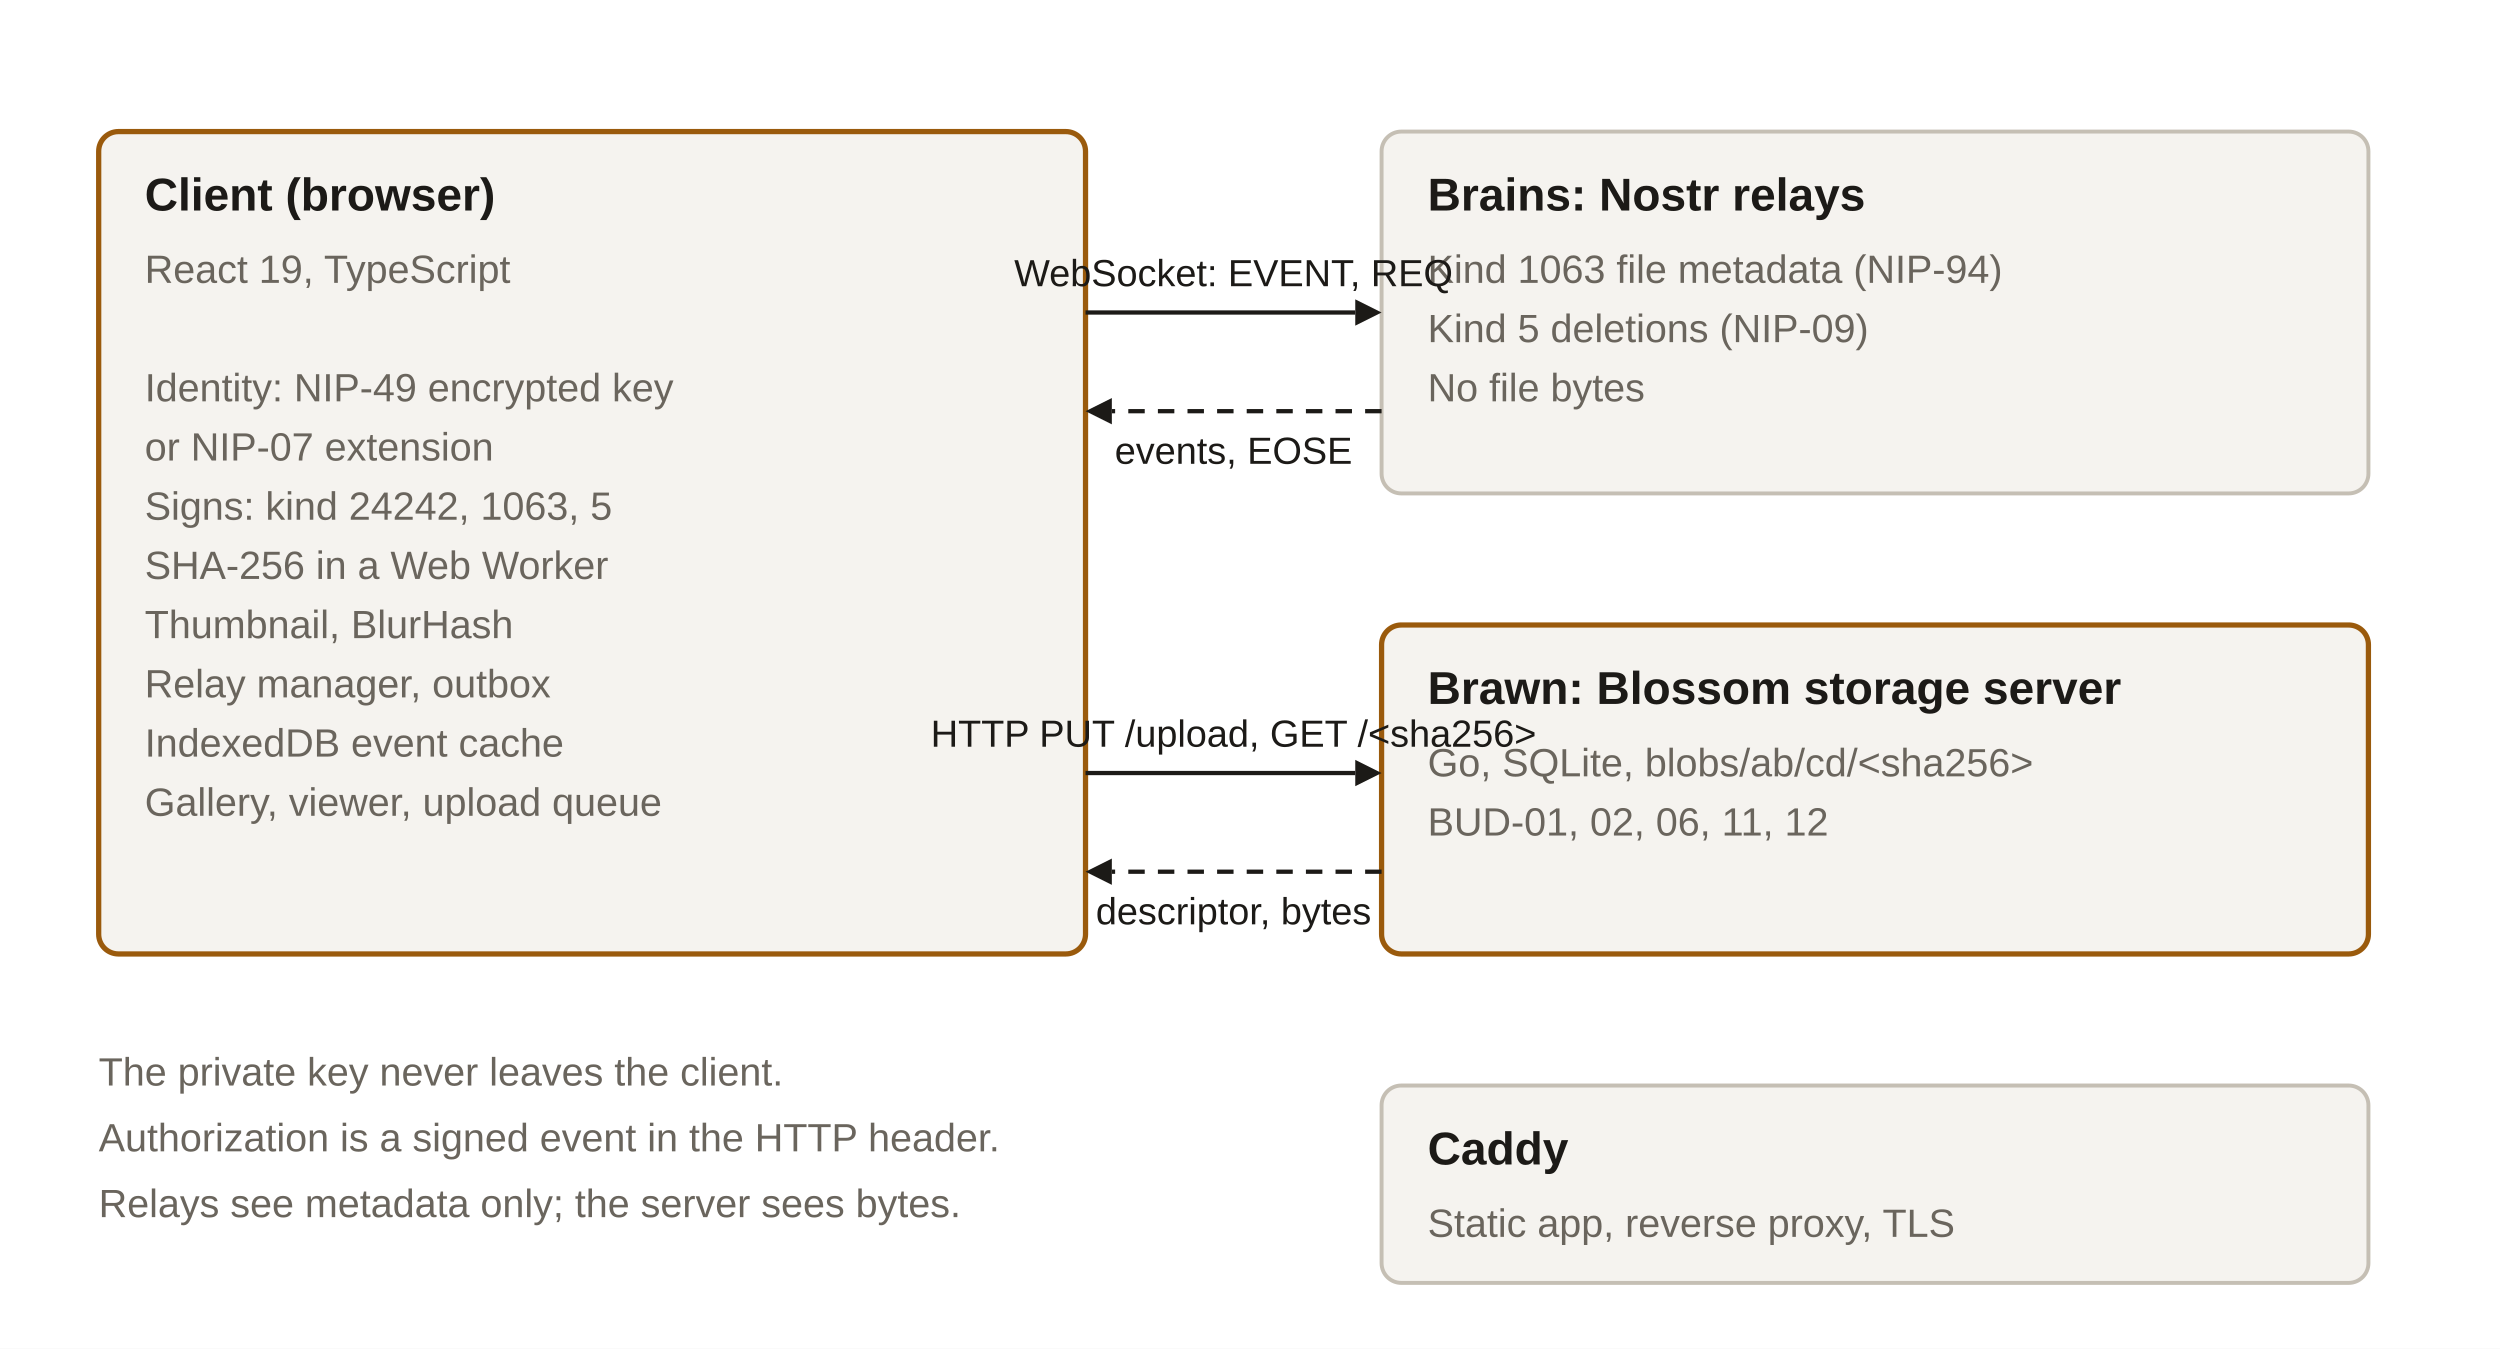
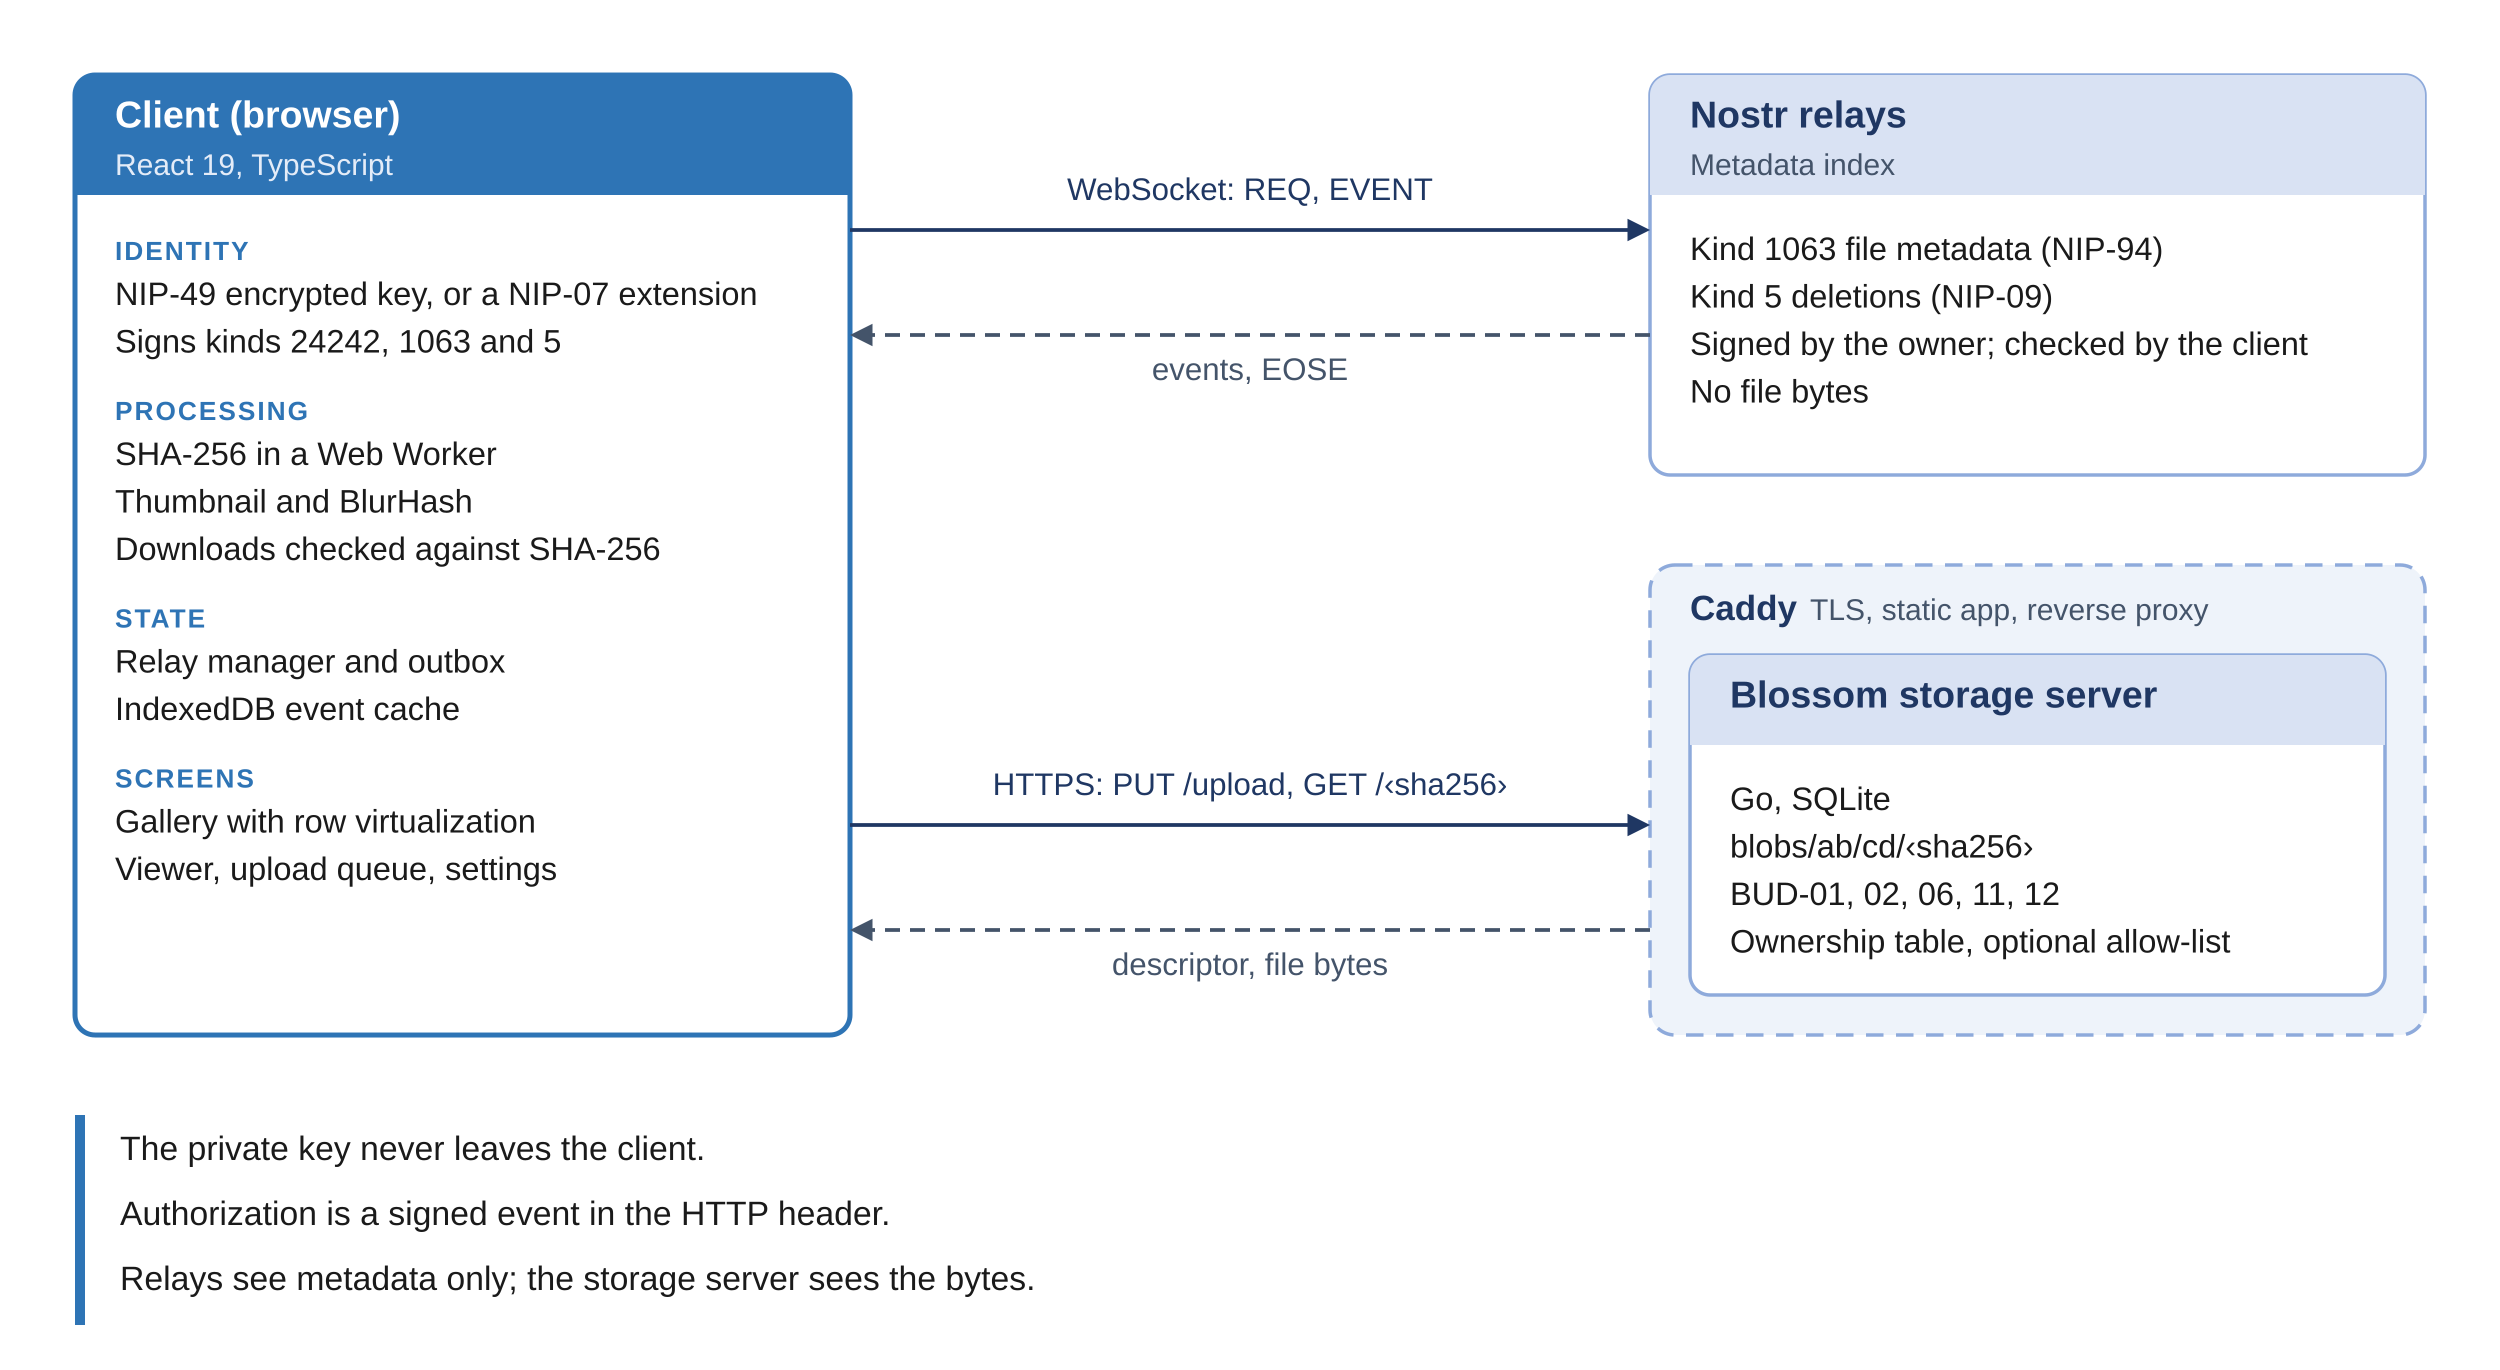
- <svg xmlns="http://www.w3.org/2000/svg" width="760" height="410" viewBox="0 0 760 410">
+ <svg xmlns="http://www.w3.org/2000/svg" width="1000" height="548" viewBox="0 0 1000 548">
  <rect width="100%" height="100%" fill="#ffffff" />
-   <rect x="30" y="40" width="300" height="250" rx="6" fill="#f5f3ef" stroke="#9a5a0c" stroke-width="1.6" />
-   <text x="44" y="64" font-size="14" font-weight="600" fill="#1c1a17" font-family="'IBM Plex Sans', 'Segoe UI', Arial, sans-serif">Client (browser)</text>
-   <text x="44" y="86" font-size="12" fill="#6a655d" font-family="'IBM Plex Sans', 'Segoe UI', Arial, sans-serif">React 19, TypeScript</text>
-   <text x="44" y="104" font-size="12" fill="#6a655d" font-family="'IBM Plex Sans', 'Segoe UI', Arial, sans-serif" />
-   <text x="44" y="122" font-size="12" fill="#6a655d" font-family="'IBM Plex Sans', 'Segoe UI', Arial, sans-serif">Identity: NIP-49 encrypted key</text>
-   <text x="44" y="140" font-size="12" fill="#6a655d" font-family="'IBM Plex Sans', 'Segoe UI', Arial, sans-serif">or NIP-07 extension</text>
-   <text x="44" y="158" font-size="12" fill="#6a655d" font-family="'IBM Plex Sans', 'Segoe UI', Arial, sans-serif">Signs: kind 24242, 1063, 5</text>
-   <text x="44" y="176" font-size="12" fill="#6a655d" font-family="'IBM Plex Sans', 'Segoe UI', Arial, sans-serif">SHA-256 in a Web Worker</text>
-   <text x="44" y="194" font-size="12" fill="#6a655d" font-family="'IBM Plex Sans', 'Segoe UI', Arial, sans-serif">Thumbnail, BlurHash</text>
-   <text x="44" y="212" font-size="12" fill="#6a655d" font-family="'IBM Plex Sans', 'Segoe UI', Arial, sans-serif">Relay manager, outbox</text>
-   <text x="44" y="230" font-size="12" fill="#6a655d" font-family="'IBM Plex Sans', 'Segoe UI', Arial, sans-serif">IndexedDB event cache</text>
-   <text x="44" y="248" font-size="12" fill="#6a655d" font-family="'IBM Plex Sans', 'Segoe UI', Arial, sans-serif">Gallery, viewer, upload queue</text>
-   <rect x="420" y="40" width="300" height="110" rx="6" fill="#f5f3ef" stroke="#c5bfb4" stroke-width="1.2" />
-   <text x="434" y="64" font-size="14" font-weight="600" fill="#1c1a17" font-family="'IBM Plex Sans', 'Segoe UI', Arial, sans-serif">Brains: Nostr relays</text>
-   <text x="434" y="86" font-size="12" fill="#6a655d" font-family="'IBM Plex Sans', 'Segoe UI', Arial, sans-serif">Kind 1063 file metadata (NIP-94)</text>
-   <text x="434" y="104" font-size="12" fill="#6a655d" font-family="'IBM Plex Sans', 'Segoe UI', Arial, sans-serif">Kind 5 deletions (NIP-09)</text>
-   <text x="434" y="122" font-size="12" fill="#6a655d" font-family="'IBM Plex Sans', 'Segoe UI', Arial, sans-serif">No file bytes</text>
-   <rect x="420" y="190" width="300" height="100" rx="6" fill="#f5f3ef" stroke="#9a5a0c" stroke-width="1.6" />
-   <text x="434" y="214" font-size="14" font-weight="600" fill="#1c1a17" font-family="'IBM Plex Sans', 'Segoe UI', Arial, sans-serif">Brawn: Blossom storage server</text>
-   <text x="434" y="236" font-size="12" fill="#6a655d" font-family="'IBM Plex Sans', 'Segoe UI', Arial, sans-serif">Go, SQLite, blobs/ab/cd/&lt;sha256&gt;</text>
-   <text x="434" y="254" font-size="12" fill="#6a655d" font-family="'IBM Plex Sans', 'Segoe UI', Arial, sans-serif">BUD-01, 02, 06, 11, 12</text>
-   <rect x="420" y="330" width="300" height="60" rx="6" fill="#f5f3ef" stroke="#c5bfb4" stroke-width="1.2" />
-   <text x="434" y="354" font-size="14" font-weight="600" fill="#1c1a17" font-family="'IBM Plex Sans', 'Segoe UI', Arial, sans-serif">Caddy</text>
-   <text x="434" y="376" font-size="12" fill="#6a655d" font-family="'IBM Plex Sans', 'Segoe UI', Arial, sans-serif">Static app, reverse proxy, TLS</text>
-   <line x1="330" y1="95" x2="412" y2="95" stroke="#1c1a17" stroke-width="1.3" />
-   <polygon points="420,95 412,91 412,99" fill="#1c1a17" />
-   <text x="375" y="87" font-size="11.5" text-anchor="middle" fill="#1c1a17" font-family="'IBM Plex Sans', 'Segoe UI', Arial, sans-serif">WebSocket: EVENT, REQ</text>
-   <line x1="420" y1="125" x2="338" y2="125" stroke="#1c1a17" stroke-width="1.3" stroke-dasharray="5 4" />
-   <polygon points="330,125 338,121 338,129" fill="#1c1a17" />
-   <text x="375" y="141" font-size="11.5" text-anchor="middle" fill="#1c1a17" font-family="'IBM Plex Sans', 'Segoe UI', Arial, sans-serif">events, EOSE</text>
-   <line x1="330" y1="235" x2="412" y2="235" stroke="#1c1a17" stroke-width="1.3" />
-   <polygon points="420,235 412,231 412,239" fill="#1c1a17" />
-   <text x="375" y="227" font-size="11.5" text-anchor="middle" fill="#1c1a17" font-family="'IBM Plex Sans', 'Segoe UI', Arial, sans-serif">HTTP PUT /upload, GET /&lt;sha256&gt;</text>
-   <line x1="420" y1="265" x2="338" y2="265" stroke="#1c1a17" stroke-width="1.3" stroke-dasharray="5 4" />
-   <polygon points="330,265 338,261 338,269" fill="#1c1a17" />
-   <text x="375" y="281" font-size="11.5" text-anchor="middle" fill="#1c1a17" font-family="'IBM Plex Sans', 'Segoe UI', Arial, sans-serif">descriptor, bytes</text>
-   <text x="30" y="330" font-size="12" fill="#6a655d" font-family="'IBM Plex Sans', 'Segoe UI', Arial, sans-serif">The private key never leaves the client.</text>
-   <text x="30" y="350" font-size="12" fill="#6a655d" font-family="'IBM Plex Sans', 'Segoe UI', Arial, sans-serif">Authorization is a signed event in the HTTP header.</text>
-   <text x="30" y="370" font-size="12" fill="#6a655d" font-family="'IBM Plex Sans', 'Segoe UI', Arial, sans-serif">Relays see metadata only; the server sees bytes.</text>
+   <rect x="30" y="30" width="310" height="384" rx="8" fill="#fff" stroke="#2E74B5" stroke-width="2" />
+   <path d="M30 38a8 8 0 0 1 8-8h294a8 8 0 0 1 8 8v40H30z" fill="#2E74B5" />
+   <text x="46" y="51" font-size="15" font-weight="700" fill="#fff" text-anchor="start" font-family="Calibri, Carlito, 'Segoe UI', Arial, sans-serif">Client (browser)</text>
+   <text x="46" y="70" font-size="12" font-weight="400" fill="#E4ECF8" text-anchor="start" font-family="Calibri, Carlito, 'Segoe UI', Arial, sans-serif">React 19, TypeScript</text>
+   <text x="46" y="104" font-size="10.5" font-weight="700" fill="#2E74B5" text-anchor="start" letter-spacing="0.8" font-family="Calibri, Carlito, 'Segoe UI', Arial, sans-serif">IDENTITY</text>
+   <text x="46" y="122" font-size="13" font-weight="400" fill="#1A1A1A" text-anchor="start" font-family="Calibri, Carlito, 'Segoe UI', Arial, sans-serif">NIP-49 encrypted key, or a NIP-07 extension</text>
+   <text x="46" y="141" font-size="13" font-weight="400" fill="#1A1A1A" text-anchor="start" font-family="Calibri, Carlito, 'Segoe UI', Arial, sans-serif">Signs kinds 24242, 1063 and 5</text>
+   <text x="46" y="168" font-size="10.5" font-weight="700" fill="#2E74B5" text-anchor="start" letter-spacing="0.8" font-family="Calibri, Carlito, 'Segoe UI', Arial, sans-serif">PROCESSING</text>
+   <text x="46" y="186" font-size="13" font-weight="400" fill="#1A1A1A" text-anchor="start" font-family="Calibri, Carlito, 'Segoe UI', Arial, sans-serif">SHA-256 in a Web Worker</text>
+   <text x="46" y="205" font-size="13" font-weight="400" fill="#1A1A1A" text-anchor="start" font-family="Calibri, Carlito, 'Segoe UI', Arial, sans-serif">Thumbnail and BlurHash</text>
+   <text x="46" y="224" font-size="13" font-weight="400" fill="#1A1A1A" text-anchor="start" font-family="Calibri, Carlito, 'Segoe UI', Arial, sans-serif">Downloads checked against SHA-256</text>
+   <text x="46" y="251" font-size="10.5" font-weight="700" fill="#2E74B5" text-anchor="start" letter-spacing="0.8" font-family="Calibri, Carlito, 'Segoe UI', Arial, sans-serif">STATE</text>
+   <text x="46" y="269" font-size="13" font-weight="400" fill="#1A1A1A" text-anchor="start" font-family="Calibri, Carlito, 'Segoe UI', Arial, sans-serif">Relay manager and outbox</text>
+   <text x="46" y="288" font-size="13" font-weight="400" fill="#1A1A1A" text-anchor="start" font-family="Calibri, Carlito, 'Segoe UI', Arial, sans-serif">IndexedDB event cache</text>
+   <text x="46" y="315" font-size="10.5" font-weight="700" fill="#2E74B5" text-anchor="start" letter-spacing="0.8" font-family="Calibri, Carlito, 'Segoe UI', Arial, sans-serif">SCREENS</text>
+   <text x="46" y="333" font-size="13" font-weight="400" fill="#1A1A1A" text-anchor="start" font-family="Calibri, Carlito, 'Segoe UI', Arial, sans-serif">Gallery with row virtualization</text>
+   <text x="46" y="352" font-size="13" font-weight="400" fill="#1A1A1A" text-anchor="start" font-family="Calibri, Carlito, 'Segoe UI', Arial, sans-serif">Viewer, upload queue, settings</text>
+   <rect x="660" y="30" width="310" height="160" rx="8" fill="#fff" stroke="#8EAADB" stroke-width="1.4" />
+   <path d="M660 38a8 8 0 0 1 8-8h294a8 8 0 0 1 8 8v40H660z" fill="#D9E2F3" />
+   <text x="676" y="51" font-size="15" font-weight="700" fill="#1F3763" text-anchor="start" font-family="Calibri, Carlito, 'Segoe UI', Arial, sans-serif">Nostr relays</text>
+   <text x="676" y="70" font-size="12" font-weight="400" fill="#44546A" text-anchor="start" font-family="Calibri, Carlito, 'Segoe UI', Arial, sans-serif">Metadata index</text>
+   <text x="676" y="104" font-size="13" font-weight="400" fill="#1A1A1A" text-anchor="start" font-family="Calibri, Carlito, 'Segoe UI', Arial, sans-serif">Kind 1063 file metadata (NIP-94)</text>
+   <text x="676" y="123" font-size="13" font-weight="400" fill="#1A1A1A" text-anchor="start" font-family="Calibri, Carlito, 'Segoe UI', Arial, sans-serif">Kind 5 deletions (NIP-09)</text>
+   <text x="676" y="142" font-size="13" font-weight="400" fill="#1A1A1A" text-anchor="start" font-family="Calibri, Carlito, 'Segoe UI', Arial, sans-serif">Signed by the owner; checked by the client</text>
+   <text x="676" y="161" font-size="13" font-weight="400" fill="#1A1A1A" text-anchor="start" font-family="Calibri, Carlito, 'Segoe UI', Arial, sans-serif">No file bytes</text>
+   <rect x="660" y="226" width="310" height="188" rx="10" fill="#EEF3FA" stroke="#8EAADB" stroke-width="1.4" stroke-dasharray="7 5" />
+   <text x="676" y="248" font-size="14" font-weight="700" fill="#1F3763" text-anchor="start" font-family="Calibri, Carlito, 'Segoe UI', Arial, sans-serif">Caddy</text>
+   <text x="724" y="248" font-size="12" font-weight="400" fill="#44546A" text-anchor="start" font-family="Calibri, Carlito, 'Segoe UI', Arial, sans-serif">TLS, static app, reverse proxy</text>
+   <rect x="676" y="262" width="278" height="136" rx="8" fill="#fff" stroke="#8EAADB" stroke-width="1.4" />
+   <path d="M676 270a8 8 0 0 1 8-8h262a8 8 0 0 1 8 8v28H676z" fill="#D9E2F3" />
+   <text x="692" y="283" font-size="15" font-weight="700" fill="#1F3763" text-anchor="start" font-family="Calibri, Carlito, 'Segoe UI', Arial, sans-serif">Blossom storage server</text>
+   <text x="692" y="324" font-size="13" font-weight="400" fill="#1A1A1A" text-anchor="start" font-family="Calibri, Carlito, 'Segoe UI', Arial, sans-serif">Go, SQLite</text>
+   <text x="692" y="343" font-size="13" font-weight="400" fill="#1A1A1A" text-anchor="start" font-family="Calibri, Carlito, 'Segoe UI', Arial, sans-serif">blobs/ab/cd/‹sha256›</text>
+   <text x="692" y="362" font-size="13" font-weight="400" fill="#1A1A1A" text-anchor="start" font-family="Calibri, Carlito, 'Segoe UI', Arial, sans-serif">BUD-01, 02, 06, 11, 12</text>
+   <text x="692" y="381" font-size="13" font-weight="400" fill="#1A1A1A" text-anchor="start" font-family="Calibri, Carlito, 'Segoe UI', Arial, sans-serif">Ownership table, optional allow-list</text>
+   <line x1="340" y1="92" x2="652" y2="92" stroke="#1F3763" stroke-width="1.5" />
+   <polygon points="660,92 651,87.5 651,96.5" fill="#1F3763" />
+   <text x="500" y="80" font-size="12.5" font-weight="400" fill="#1F3763" text-anchor="middle" stroke="#fff" stroke-width="5" paint-order="stroke" stroke-linejoin="round" font-family="Calibri, Carlito, 'Segoe UI', Arial, sans-serif">WebSocket: REQ, EVENT</text>
+   <line x1="660" y1="134" x2="348" y2="134" stroke="#44546A" stroke-width="1.5" stroke-dasharray="6 4" />
+   <polygon points="340,134 349,129.5 349,138.5" fill="#44546A" />
+   <text x="500" y="152" font-size="12.5" font-weight="400" fill="#44546A" text-anchor="middle" stroke="#fff" stroke-width="5" paint-order="stroke" stroke-linejoin="round" font-family="Calibri, Carlito, 'Segoe UI', Arial, sans-serif">events, EOSE</text>
+   <line x1="340" y1="330" x2="652" y2="330" stroke="#1F3763" stroke-width="1.5" />
+   <polygon points="660,330 651,325.5 651,334.5" fill="#1F3763" />
+   <text x="500" y="318" font-size="12.5" font-weight="400" fill="#1F3763" text-anchor="middle" stroke="#fff" stroke-width="5" paint-order="stroke" stroke-linejoin="round" font-family="Calibri, Carlito, 'Segoe UI', Arial, sans-serif">HTTPS: PUT /upload, GET /‹sha256›</text>
+   <line x1="660" y1="372" x2="348" y2="372" stroke="#44546A" stroke-width="1.5" stroke-dasharray="6 4" />
+   <polygon points="340,372 349,367.5 349,376.5" fill="#44546A" />
+   <text x="500" y="390" font-size="12.5" font-weight="400" fill="#44546A" text-anchor="middle" stroke="#fff" stroke-width="5" paint-order="stroke" stroke-linejoin="round" font-family="Calibri, Carlito, 'Segoe UI', Arial, sans-serif">descriptor, file bytes</text>
+   <rect x="30" y="446" width="4" height="84" fill="#2E74B5" />
+   <text x="48" y="464" font-size="13.5" font-weight="400" fill="#1A1A1A" text-anchor="start" font-family="Calibri, Carlito, 'Segoe UI', Arial, sans-serif">The private key never leaves the client.</text>
+   <text x="48" y="490" font-size="13.5" font-weight="400" fill="#1A1A1A" text-anchor="start" font-family="Calibri, Carlito, 'Segoe UI', Arial, sans-serif">Authorization is a signed event in the HTTP header.</text>
+   <text x="48" y="516" font-size="13.5" font-weight="400" fill="#1A1A1A" text-anchor="start" font-family="Calibri, Carlito, 'Segoe UI', Arial, sans-serif">Relays see metadata only; the storage server sees the bytes.</text>
</svg>
